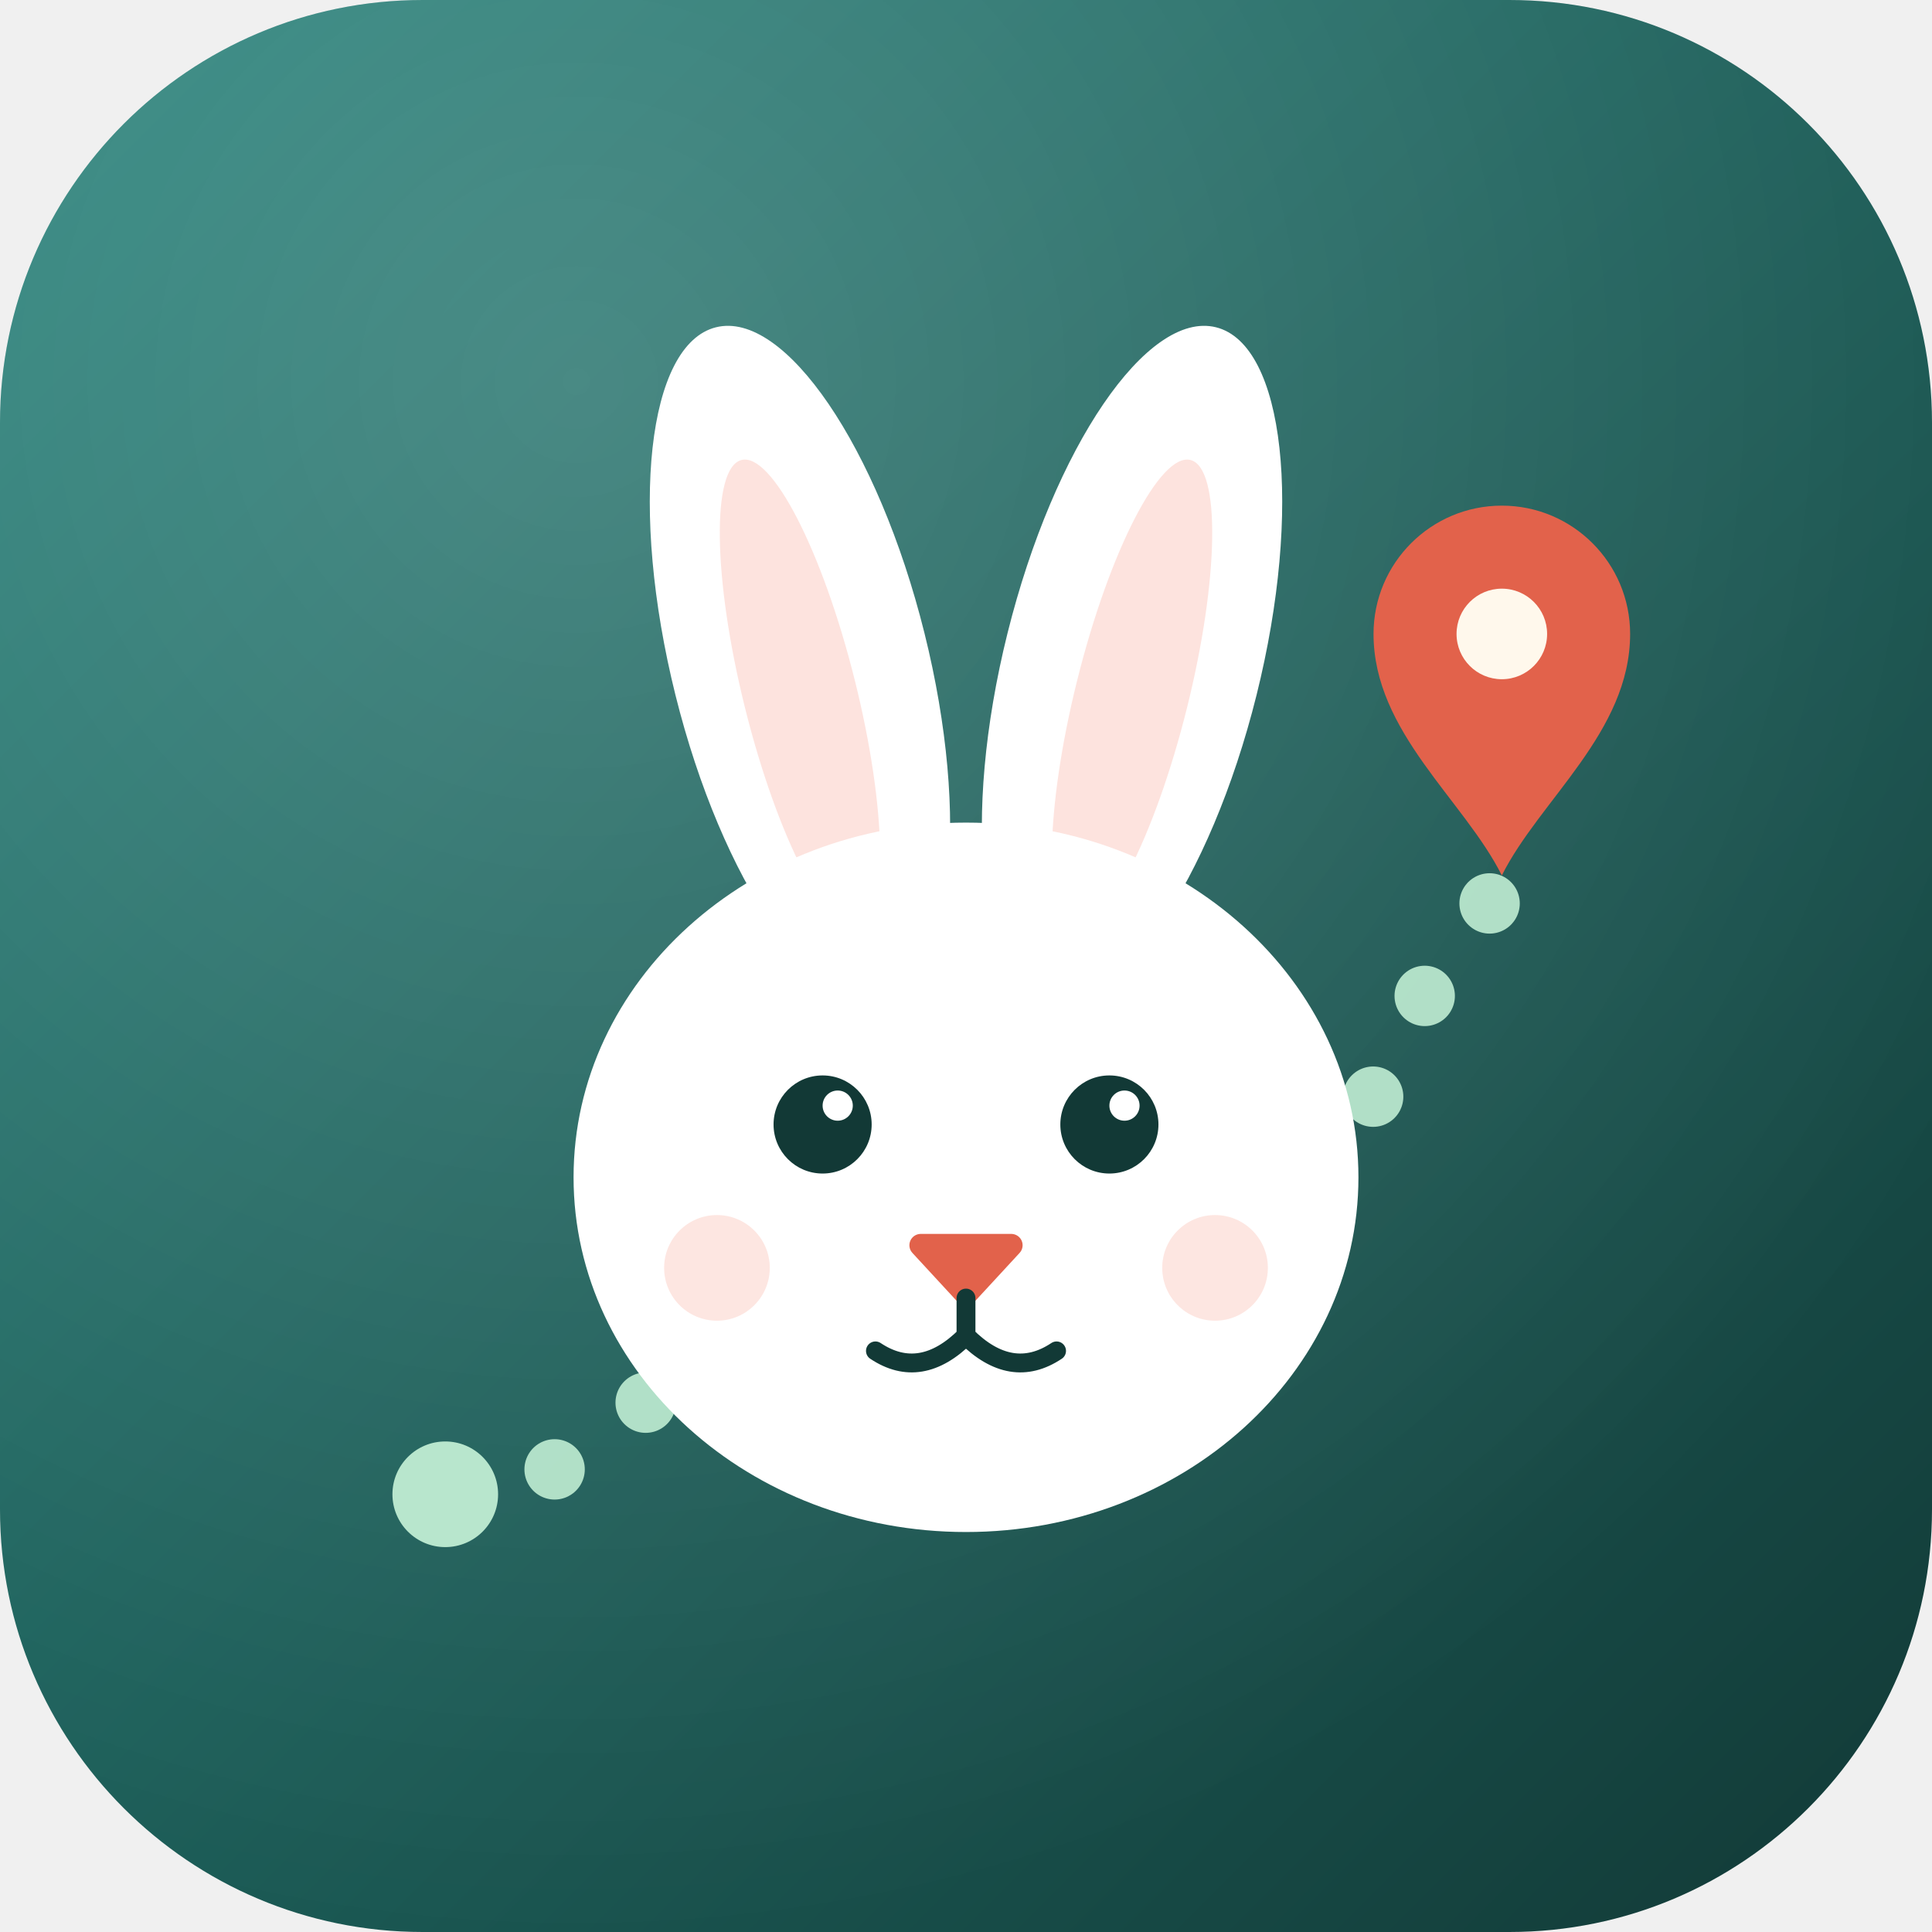
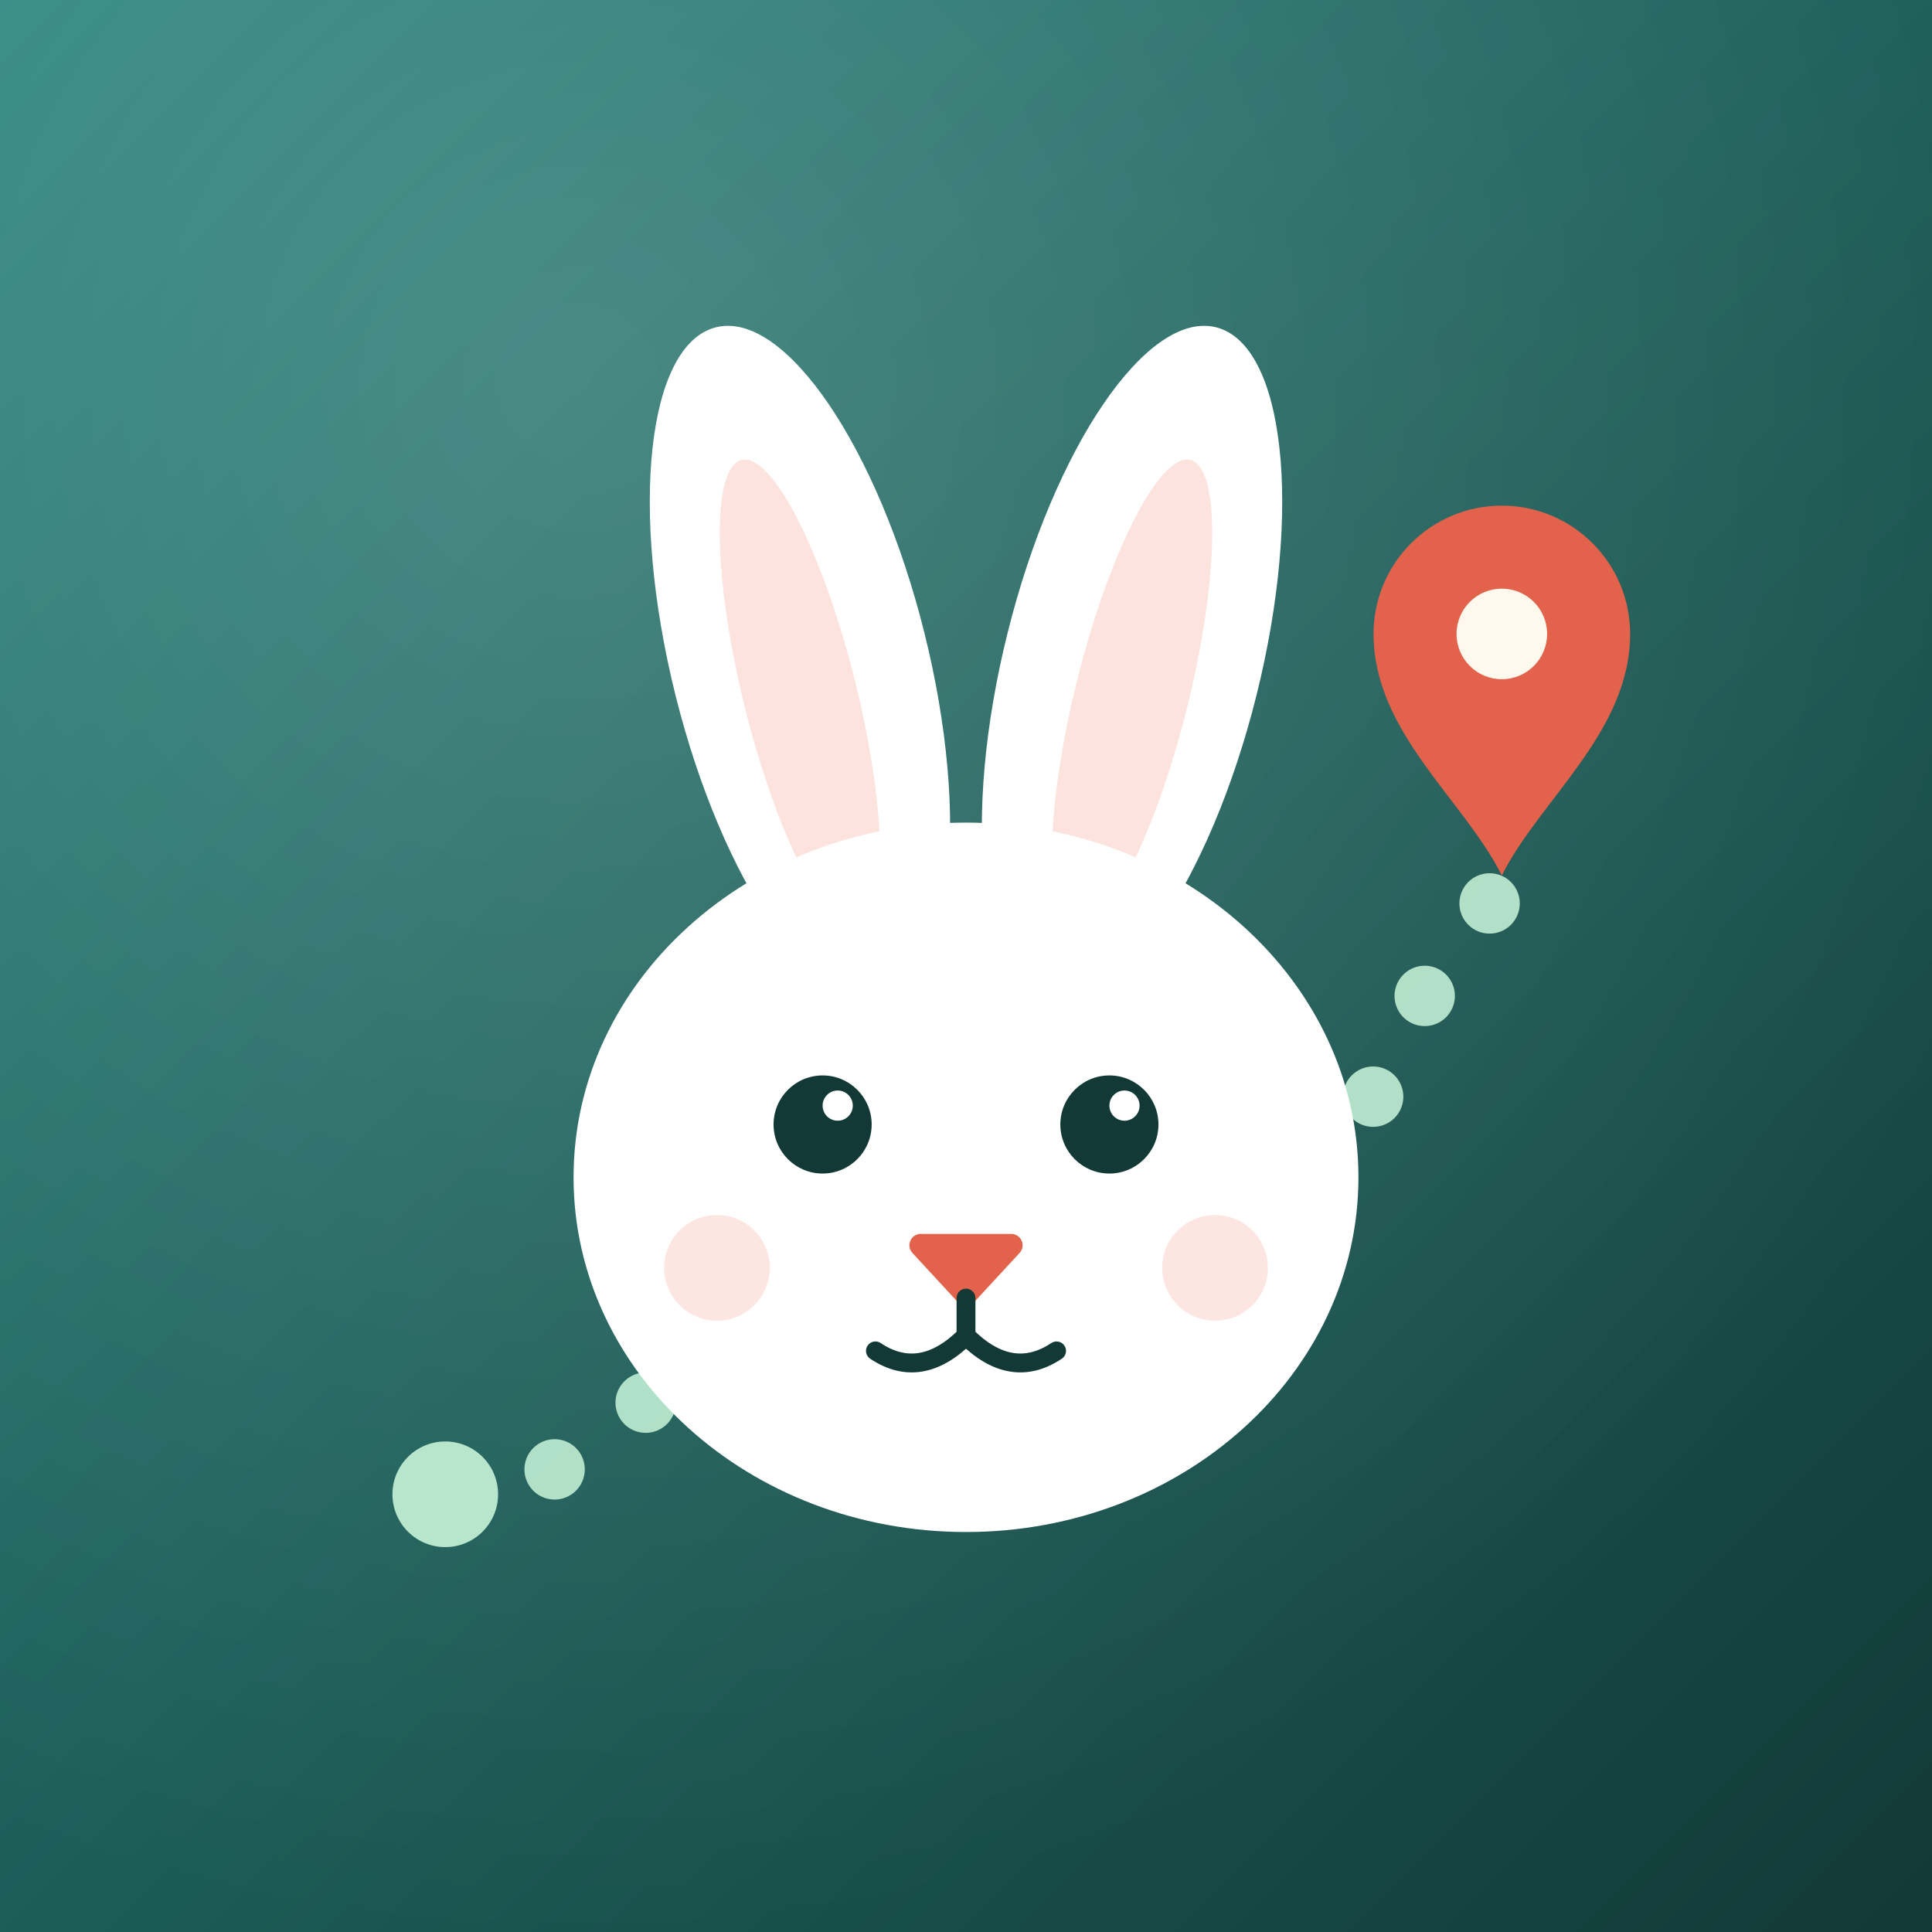
- <svg xmlns="http://www.w3.org/2000/svg" width="64" height="64" viewBox="0 0 512 512">
+ <svg xmlns="http://www.w3.org/2000/svg" width="512" height="512" viewBox="0 0 512 512">
  <defs>
    <linearGradient id="bg" x1="0" y1="0" x2="1" y2="1">
      <stop offset="0" stop-color="#26827a" />
      <stop offset="1" stop-color="#123936" />
    </linearGradient>
    <radialGradient id="glow" cx="0.3" cy="0.2" r="0.8">
      <stop offset="0" stop-color="#ffffff" stop-opacity="0.18" />
      <stop offset="1" stop-color="#ffffff" stop-opacity="0" />
    </radialGradient>
  </defs>
-   <rect width="512" height="512" rx="112" fill="url(#bg)" />
-   <rect width="512" height="512" rx="112" fill="url(#glow)" />
+   <rect width="512" height="512" fill="url(#bg)" />
+   <rect width="512" height="512" fill="url(#glow)" />
  <path d="M118 396 C164 396 172 356 208 352 M304 352 C356 346 360 274 398 236" fill="none" stroke="#b8e6cd" stroke-width="16" stroke-linecap="round" stroke-dasharray="0 30" opacity="0.95" />
  <circle cx="118" cy="396" r="14" fill="#b8e6cd" />
  <g transform="translate(398 168)">
    <path d="M0 64 C-10 44 -34 26 -34 0 A34 34 0 0 1 34 0 C34 26 10 44 0 64Z" fill="#e2624b" />
    <circle cx="0" cy="0" r="12" fill="#fff8ec" />
  </g>
  <g>
    <ellipse cx="212" cy="176" rx="34" ry="92" transform="rotate(-14 212 176)" fill="#ffffff" />
    <ellipse cx="300" cy="176" rx="34" ry="92" transform="rotate(14 300 176)" fill="#ffffff" />
    <ellipse cx="212" cy="184" rx="15" ry="64" transform="rotate(-14 212 184)" fill="#fde3de" />
    <ellipse cx="300" cy="184" rx="15" ry="64" transform="rotate(14 300 184)" fill="#fde3de" />
    <ellipse cx="256" cy="312" rx="104" ry="94" fill="#ffffff" />
    <circle cx="218" cy="298" r="13" fill="#123936" />
    <circle cx="294" cy="298" r="13" fill="#123936" />
    <circle cx="222" cy="293" r="4" fill="#ffffff" />
    <circle cx="298" cy="293" r="4" fill="#ffffff" />
    <path d="M244 330 h24 l-12 13z" fill="#e2624b" stroke="#e2624b" stroke-width="6" stroke-linejoin="round" />
    <path d="M256 344 v10 M256 354 q-12 12 -24 4 M256 354 q12 12 24 4" fill="none" stroke="#123936" stroke-width="5" stroke-linecap="round" />
    <circle cx="190" cy="336" r="14" fill="#fde3de" opacity="0.9" />
    <circle cx="322" cy="336" r="14" fill="#fde3de" opacity="0.9" />
  </g>
</svg>
